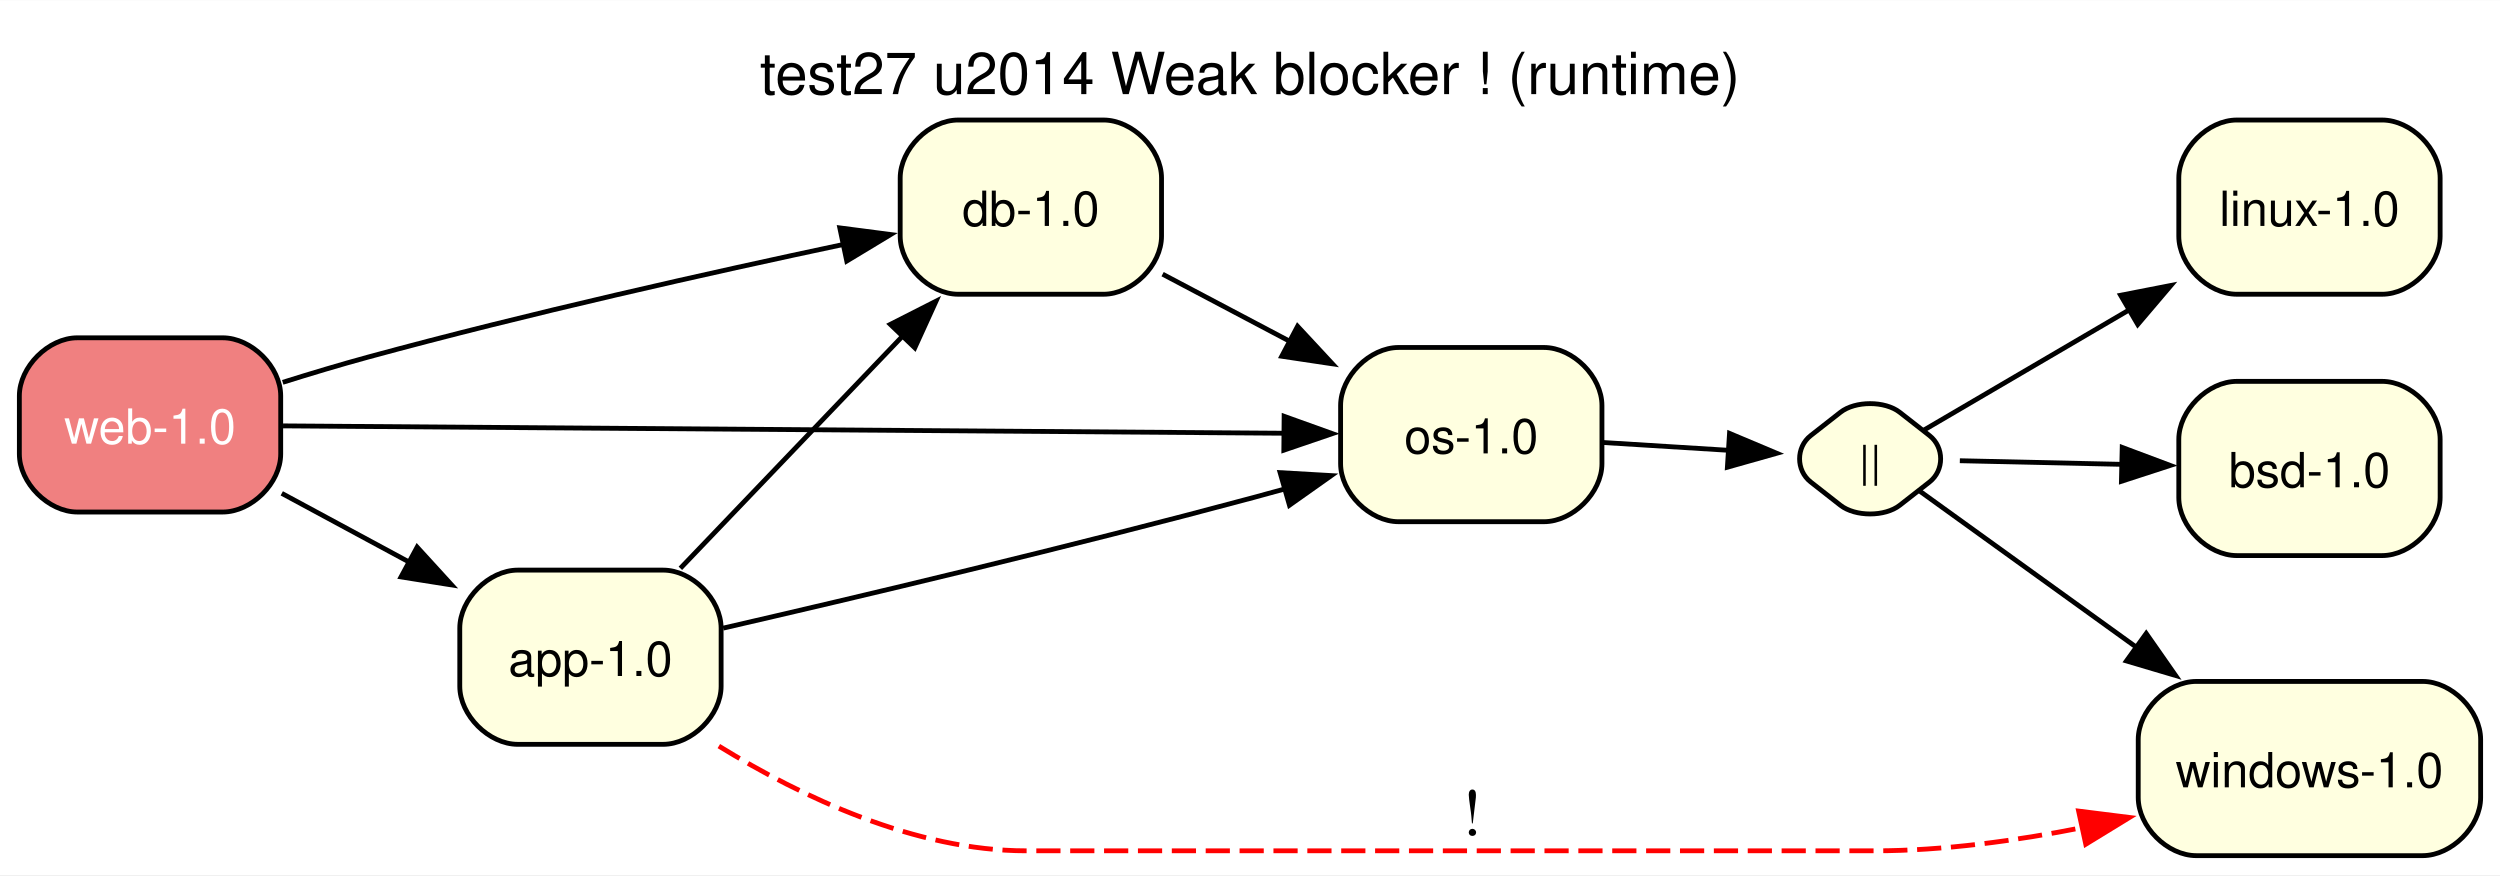
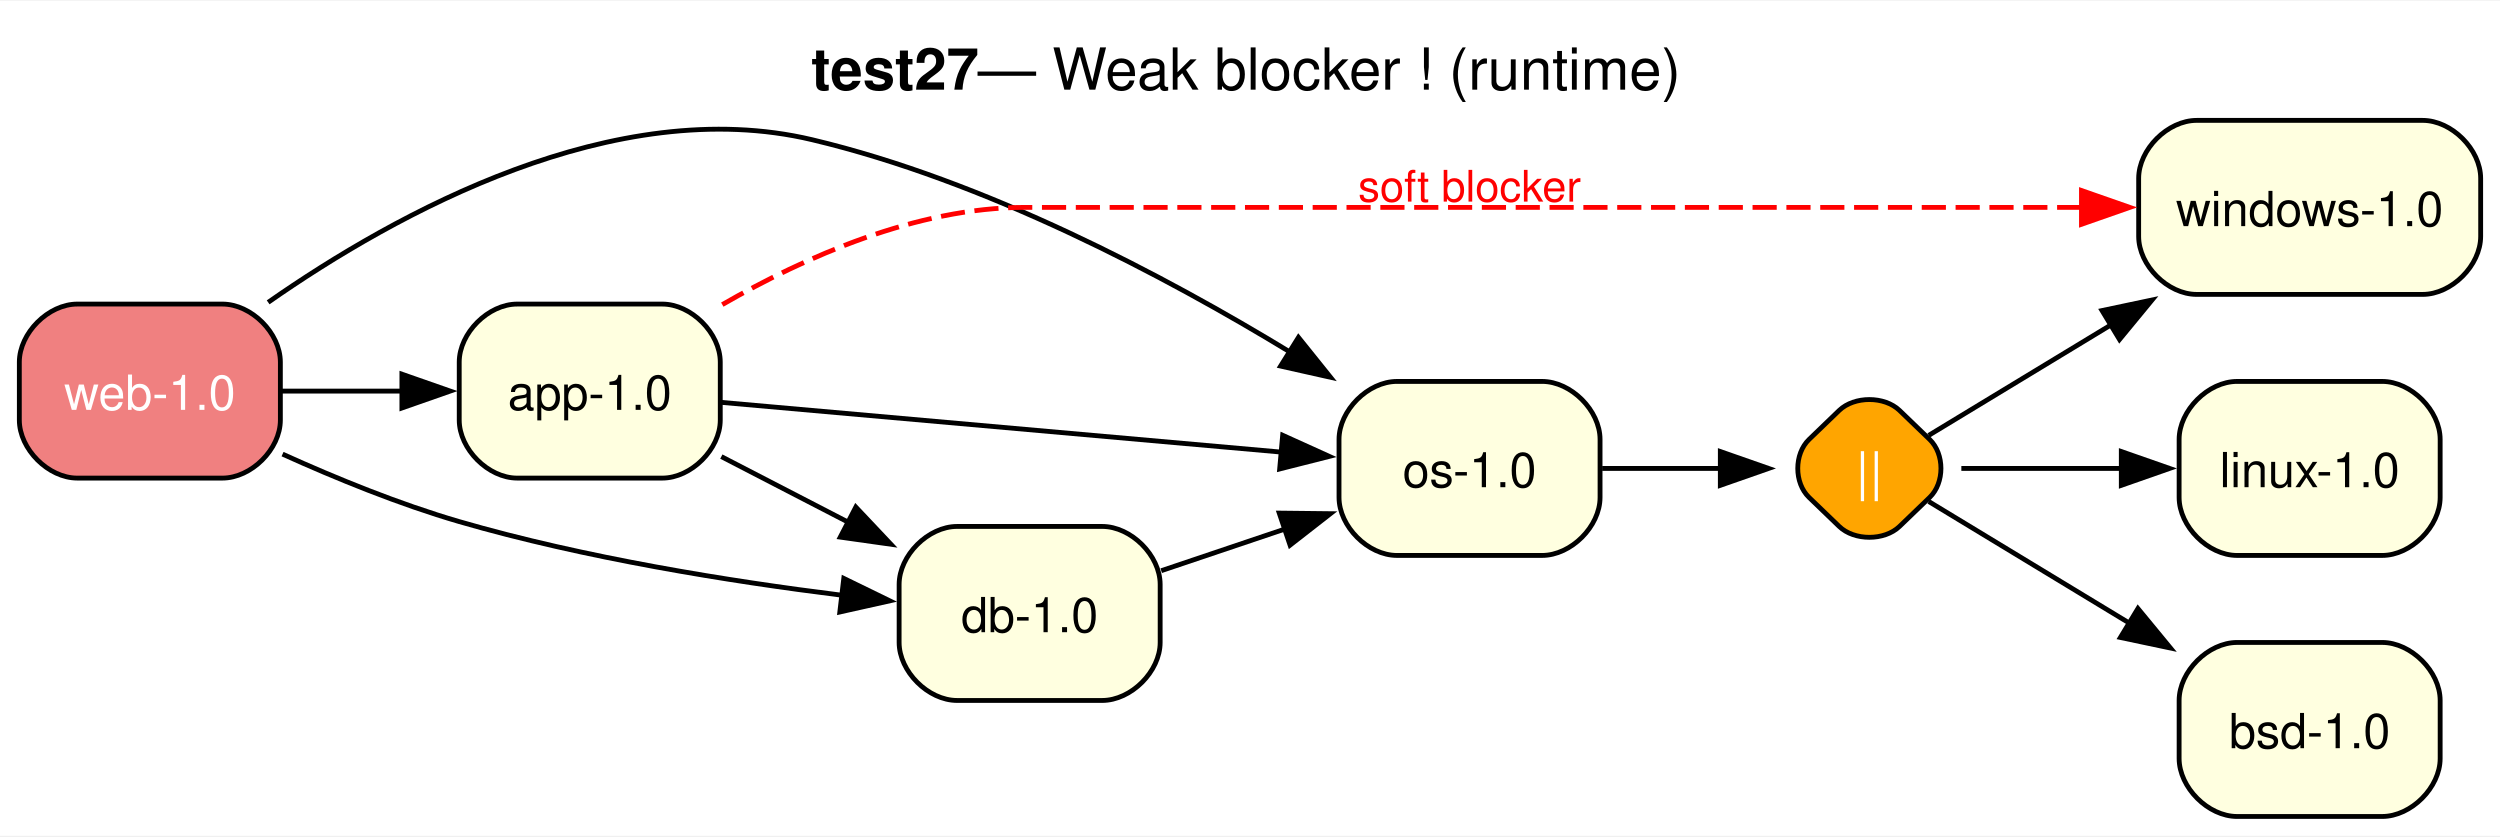
- <svg xmlns="http://www.w3.org/2000/svg" width="517pt" height="181pt" viewBox="0.00 0.00 516.56 180.75">
-   <g id="graph0" class="graph" transform="scale(1 1) rotate(0) translate(4 176.75)">
-     <polygon fill="white" stroke="none" points="-4,4 -4,-176.75 512.56,-176.75 512.56,4 -4,4" />
-     <text text-anchor="middle" x="254.28" y="-157.35" font-family="Helvetica,sans-Serif" font-size="12.00">test27 u2014 Weak blocker ! (runtime)</text>
+ <svg xmlns="http://www.w3.org/2000/svg" width="517pt" height="173pt" viewBox="0.00 0.00 517.17 172.75">
+   <g id="graph0" class="graph" transform="scale(1 1) rotate(0) translate(4 168.75)">
+     <polygon fill="white" stroke="none" points="-4,4 -4,-168.75 513.17,-168.75 513.17,4 -4,4" />
+     <text text-anchor="start" x="163.83" y="-150.35" font-family="Helvetica,sans-Serif" font-weight="bold" font-size="12.00">test27</text>
+     <text text-anchor="start" x="198.33" y="-150.35" font-family="Helvetica,sans-Serif" font-size="12.00"> — Weak blocker ! (runtime)</text>
    <g id="node1" class="node">
-       <path fill="lightyellow" stroke="black" d="M133,-59C133,-59 103,-59 103,-59 97,-59 91,-53 91,-47 91,-47 91,-35 91,-35 91,-29 97,-23 103,-23 103,-23 133,-23 133,-23 139,-23 145,-29 145,-35 145,-35 145,-47 145,-47 145,-53 139,-59 133,-59" />
-       <text text-anchor="middle" x="118" y="-37.12" font-family="Helvetica,sans-Serif" font-size="10.00">app-1.0</text>
+       <path fill="lightcoral" stroke="black" d="M42,-106C42,-106 12,-106 12,-106 6,-106 0,-100 0,-94 0,-94 0,-82 0,-82 0,-76 6,-70 12,-70 12,-70 42,-70 42,-70 48,-70 54,-76 54,-82 54,-82 54,-94 54,-94 54,-100 48,-106 42,-106" />
+       <text text-anchor="middle" x="27" y="-84.12" font-family="Helvetica,sans-Serif" font-size="10.00" fill="white">web-1.0</text>
+     </g>
+     <g id="node2" class="node">
+       <path fill="lightyellow" stroke="black" d="M133,-106C133,-106 103,-106 103,-106 97,-106 91,-100 91,-94 91,-94 91,-82 91,-82 91,-76 97,-70 103,-70 103,-70 133,-70 133,-70 139,-70 145,-76 145,-82 145,-82 145,-94 145,-94 145,-100 139,-106 133,-106" />
+       <text text-anchor="middle" x="118" y="-84.12" font-family="Helvetica,sans-Serif" font-size="10.00">app-1.0</text>
+     </g>
+     <g id="edge1" class="edge">
+       <path fill="none" stroke="black" d="M54.22,-88C62.12,-88 70.94,-88 79.43,-88" />
+       <polygon fill="black" stroke="black" points="79.14,-91.5 89.14,-88 79.14,-84.5 79.14,-91.5" />
    </g>
    <g id="node3" class="node">
-       <path fill="lightyellow" stroke="black" d="M224,-152C224,-152 194,-152 194,-152 188,-152 182,-146 182,-140 182,-140 182,-128 182,-128 182,-122 188,-116 194,-116 194,-116 224,-116 224,-116 230,-116 236,-122 236,-128 236,-128 236,-140 236,-140 236,-146 230,-152 224,-152" />
-       <text text-anchor="middle" x="209" y="-130.12" font-family="Helvetica,sans-Serif" font-size="10.00">db-1.0</text>
+       <path fill="lightyellow" stroke="black" d="M224,-60C224,-60 194,-60 194,-60 188,-60 182,-54 182,-48 182,-48 182,-36 182,-36 182,-30 188,-24 194,-24 194,-24 224,-24 224,-24 230,-24 236,-30 236,-36 236,-36 236,-48 236,-48 236,-54 230,-60 224,-60" />
+       <text text-anchor="middle" x="209" y="-38.12" font-family="Helvetica,sans-Serif" font-size="10.00">db-1.0</text>
    </g>
    <g id="edge2" class="edge">
-       <path fill="none" stroke="black" d="M136.58,-59.37C149.75,-73.13 167.95,-92.15 182.68,-107.54" />
-       <polygon fill="black" stroke="black" points="179.96,-109.77 189.41,-114.57 185.02,-104.93 179.96,-109.77" />
+       <path fill="none" stroke="black" d="M54.45,-74.96C65.52,-69.95 78.66,-64.59 91,-61 116.91,-53.47 146.98,-48.66 170.15,-45.77" />
+       <polygon fill="black" stroke="black" points="170.55,-49.25 180.07,-44.61 169.73,-42.3 170.55,-49.25" />
+     </g>
+     <g id="node4" class="node">
+       <path fill="lightyellow" stroke="black" d="M315,-90C315,-90 285,-90 285,-90 279,-90 273,-84 273,-78 273,-78 273,-66 273,-66 273,-60 279,-54 285,-54 285,-54 315,-54 315,-54 321,-54 327,-60 327,-66 327,-66 327,-78 327,-78 327,-84 321,-90 315,-90" />
+       <text text-anchor="middle" x="300" y="-68.12" font-family="Helvetica,sans-Serif" font-size="10.00">os-1.0</text>
+     </g>
+     <g id="edge3" class="edge">
+       <path fill="none" stroke="black" d="M51.47,-106.36C78.11,-124.96 123.18,-149.7 164,-140 199.77,-131.5 236.82,-111.94 263.04,-95.97" />
+       <polygon fill="black" stroke="black" points="264.61,-99.11 271.25,-90.85 260.91,-93.17 264.61,-99.11" />
+     </g>
+     <g id="edge5" class="edge">
+       <path fill="none" stroke="black" d="M145.22,-74.45C153.48,-70.18 162.75,-65.39 171.58,-60.82" />
+       <polygon fill="black" stroke="black" points="173.04,-64.01 180.31,-56.31 169.82,-57.79 173.04,-64.01" />
+     </g>
+     <g id="edge4" class="edge">
+       <path fill="none" stroke="black" d="M145.17,-85.67C175.75,-82.96 226.57,-78.44 261.37,-75.35" />
+       <polygon fill="black" stroke="black" points="261.34,-78.86 270.99,-74.49 260.72,-71.89 261.34,-78.86" />
+     </g>
+     <g id="node8" class="node">
+       <path fill="lightyellow" stroke="black" d="M497.17,-144C497.17,-144 450.42,-144 450.42,-144 444.42,-144 438.42,-138 438.42,-132 438.42,-132 438.42,-120 438.42,-120 438.42,-114 444.42,-108 450.42,-108 450.42,-108 497.17,-108 497.17,-108 503.17,-108 509.17,-114 509.17,-120 509.17,-120 509.17,-132 509.17,-132 509.17,-138 503.17,-144 497.17,-144" />
+       <text text-anchor="middle" x="473.79" y="-122.12" font-family="Helvetica,sans-Serif" font-size="10.00">windows-1.0</text>
+     </g>
+     <g id="edge6" class="edge">
+       <path fill="none" stroke="red" stroke-dasharray="5,2" d="M145.42,-105.89C162.51,-115.74 185.65,-126 208,-126 208,-126 208,-126 383.71,-126 397.73,-126 412.98,-126 426.84,-126" />
+       <polygon fill="red" stroke="red" points="426.59,-129.5 436.59,-126 426.59,-122.5 426.59,-129.5" />
+       <text text-anchor="middle" x="300" y="-127.2" font-family="Helvetica,sans-Serif" font-size="9.00" fill="red">soft blocker</text>
+     </g>
+     <g id="edge7" class="edge">
+       <path fill="none" stroke="black" d="M236.22,-50.84C244.3,-53.56 253.35,-56.61 262,-59.53" />
+       <polygon fill="black" stroke="black" points="260.63,-62.76 271.22,-62.64 262.87,-56.13 260.63,-62.76" />
+     </g>
+     <g id="node5" class="node">
+       <path fill="orange" stroke="black" d="M376.47,-84C376.47,-84 370.24,-78 370.24,-78 367.12,-75 367.12,-69 370.24,-66 370.24,-66 376.47,-60 376.47,-60 379.59,-57 385.83,-57 388.95,-60 388.95,-60 395.18,-66 395.18,-66 398.3,-69 398.3,-75 395.18,-78 395.18,-78 388.95,-84 388.95,-84 385.83,-87 379.59,-87 376.47,-84" />
+       <text text-anchor="middle" x="382.71" y="-67.55" font-family="Helvetica,sans-Serif" font-size="11.00" fill="white">||</text>
+     </g>
+     <g id="edge8" class="edge">
+       <path fill="none" stroke="black" d="M327.43,-72C335.33,-72 344.06,-72 352.15,-72" />
+       <polygon fill="black" stroke="black" points="351.88,-75.5 361.88,-72 351.88,-68.5 351.88,-75.5" />
    </g>
    <g id="node6" class="node">
-       <path fill="lightyellow" stroke="black" d="M315,-105C315,-105 285,-105 285,-105 279,-105 273,-99 273,-93 273,-93 273,-81 273,-81 273,-75 279,-69 285,-69 285,-69 315,-69 315,-69 321,-69 327,-75 327,-81 327,-81 327,-93 327,-93 327,-99 321,-105 315,-105" />
-       <text text-anchor="middle" x="300" y="-83.12" font-family="Helvetica,sans-Serif" font-size="10.00">os-1.0</text>
+       <path fill="lightyellow" stroke="black" d="M488.79,-90C488.79,-90 458.79,-90 458.79,-90 452.79,-90 446.79,-84 446.79,-78 446.79,-78 446.79,-66 446.79,-66 446.79,-60 452.79,-54 458.79,-54 458.79,-54 488.79,-54 488.79,-54 494.79,-54 500.79,-60 500.79,-66 500.79,-66 500.79,-78 500.79,-78 500.79,-84 494.79,-90 488.79,-90" />
+       <text text-anchor="middle" x="473.79" y="-68.12" font-family="Helvetica,sans-Serif" font-size="10.00">linux-1.0</text>
    </g>
-     <g id="edge1" class="edge">
-       <path fill="none" stroke="black" d="M145.42,-47.01C172.9,-53.34 217.11,-63.81 255,-74 257.13,-74.57 259.32,-75.18 261.53,-75.79" />
-       <polygon fill="black" stroke="black" points="260.5,-79.14 271.08,-78.53 262.43,-72.41 260.5,-79.14" />
-     </g>
-     <g id="node8" class="node">
-       <path fill="lightyellow" stroke="black" d="M496.56,-36C496.56,-36 449.81,-36 449.81,-36 443.81,-36 437.81,-30 437.81,-24 437.81,-24 437.81,-12 437.81,-12 437.81,-6 443.81,0 449.81,0 449.81,0 496.56,0 496.56,0 502.56,0 508.56,-6 508.56,-12 508.56,-12 508.56,-24 508.56,-24 508.56,-30 502.56,-36 496.56,-36" />
-       <text text-anchor="middle" x="473.19" y="-14.12" font-family="Helvetica,sans-Serif" font-size="10.00">windows-1.0</text>
-     </g>
-     <g id="edge3" class="edge">
-       <path fill="none" stroke="red" stroke-dasharray="5,2" d="M144.53,-22.64C161.63,-12.12 185.13,-1 208,-1 208,-1 208,-1 383.41,-1 397.51,-1 412.65,-3.09 426.36,-5.81" />
-       <polygon fill="red" stroke="red" points="425.49,-9.21 436,-7.89 426.97,-2.36 425.49,-9.21" />
-       <text text-anchor="middle" x="300" y="-4.2" font-family="Times,serif" font-size="14.00">!</text>
-     </g>
-     <g id="node2" class="node">
-       <path fill="lightyellow" stroke="black" d="M488.19,-98C488.19,-98 458.19,-98 458.19,-98 452.19,-98 446.19,-92 446.19,-86 446.19,-86 446.19,-74 446.19,-74 446.19,-68 452.19,-62 458.19,-62 458.19,-62 488.19,-62 488.19,-62 494.19,-62 500.19,-68 500.19,-74 500.19,-74 500.19,-86 500.19,-86 500.19,-92 494.19,-98 488.19,-98" />
-       <text text-anchor="middle" x="473.19" y="-76.12" font-family="Helvetica,sans-Serif" font-size="10.00">bsd-1.0</text>
-     </g>
-     <g id="edge4" class="edge">
-       <path fill="none" stroke="black" d="M236.22,-120.15C244.48,-115.79 253.75,-110.9 262.58,-106.23" />
-       <polygon fill="black" stroke="black" points="264.11,-109.38 271.32,-101.62 260.84,-103.19 264.11,-109.38" />
-     </g>
-     <g id="node4" class="node">
-       <path fill="lightyellow" stroke="black" d="M376.27,-91.6C376.27,-91.6 370.14,-86.8 370.14,-86.8 367.07,-84.4 367.07,-79.6 370.14,-77.2 370.14,-77.2 376.27,-72.4 376.27,-72.4 379.34,-70 385.48,-70 388.54,-72.4 388.54,-72.4 394.68,-77.2 394.68,-77.2 397.75,-79.6 397.75,-84.4 394.68,-86.8 394.68,-86.8 388.54,-91.6 388.54,-91.6 385.48,-94 379.34,-94 376.27,-91.6" />
-       <text text-anchor="middle" x="382.41" y="-78.33" font-family="Helvetica,sans-Serif" font-size="9.00">||</text>
-     </g>
-     <g id="edge7" class="edge">
-       <path fill="none" stroke="black" d="M400.95,-81.6C410.57,-81.39 422.9,-81.11 434.58,-80.85" />
-       <polygon fill="black" stroke="black" points="434.5,-84.35 444.42,-80.63 434.34,-77.35 434.5,-84.35" />
-     </g>
-     <g id="node5" class="node">
-       <path fill="lightyellow" stroke="black" d="M488.19,-152C488.19,-152 458.19,-152 458.19,-152 452.19,-152 446.19,-146 446.19,-140 446.19,-140 446.19,-128 446.19,-128 446.19,-122 452.19,-116 458.19,-116 458.19,-116 488.19,-116 488.19,-116 494.19,-116 500.19,-122 500.19,-128 500.19,-128 500.19,-140 500.19,-140 500.19,-146 494.19,-152 488.19,-152" />
-       <text text-anchor="middle" x="473.19" y="-130.12" font-family="Helvetica,sans-Serif" font-size="10.00">linux-1.0</text>
-     </g>
-     <g id="edge6" class="edge">
-       <path fill="none" stroke="black" d="M393.59,-87.97C403.98,-94.05 420.71,-103.85 436.06,-112.84" />
-       <polygon fill="black" stroke="black" points="434.17,-115.79 444.57,-117.82 437.71,-109.75 434.17,-115.79" />
-     </g>
-     <g id="edge8" class="edge">
-       <path fill="none" stroke="black" d="M392.57,-75.39C403.17,-67.76 421.23,-54.74 437.47,-43.03" />
-       <polygon fill="black" stroke="black" points="439.46,-45.91 445.53,-37.22 435.37,-40.23 439.46,-45.91" />
-     </g>
-     <g id="edge5" class="edge">
-       <path fill="none" stroke="black" d="M327.33,-85.36C335.67,-84.84 344.92,-84.27 353.38,-83.74" />
-       <polygon fill="black" stroke="black" points="353.36,-87.25 363.12,-83.14 352.92,-80.26 353.36,-87.25" />
+     <g id="edge9" class="edge">
+       <path fill="none" stroke="black" d="M401.74,-72C411.35,-72 423.54,-72 435.11,-72" />
+       <polygon fill="black" stroke="black" points="434.83,-75.5 444.83,-72 434.83,-68.5 434.83,-75.5" />
    </g>
    <g id="node7" class="node">
-       <path fill="lightcoral" stroke="black" d="M42,-107C42,-107 12,-107 12,-107 6,-107 0,-101 0,-95 0,-95 0,-83 0,-83 0,-77 6,-71 12,-71 12,-71 42,-71 42,-71 48,-71 54,-77 54,-83 54,-83 54,-95 54,-95 54,-101 48,-107 42,-107" />
-       <text text-anchor="middle" x="27" y="-85.12" font-family="Helvetica,sans-Serif" font-size="10.00" fill="white">web-1.0</text>
+       <path fill="lightyellow" stroke="black" d="M488.79,-36C488.79,-36 458.79,-36 458.79,-36 452.79,-36 446.79,-30 446.79,-24 446.79,-24 446.79,-12 446.79,-12 446.79,-6 452.79,0 458.79,0 458.79,0 488.79,0 488.79,0 494.79,0 500.79,-6 500.79,-12 500.79,-12 500.79,-24 500.79,-24 500.79,-30 494.79,-36 488.79,-36" />
+       <text text-anchor="middle" x="473.79" y="-14.12" font-family="Helvetica,sans-Serif" font-size="10.00">bsd-1.0</text>
    </g>
    <g id="edge10" class="edge">
-       <path fill="none" stroke="black" d="M54.22,-74.86C62.48,-70.41 71.75,-65.41 80.58,-60.64" />
-       <polygon fill="black" stroke="black" points="82.19,-63.75 89.33,-55.93 78.86,-57.59 82.19,-63.75" />
+       <path fill="none" stroke="black" d="M394.99,-65.16C405.52,-58.78 421.79,-48.91 436.74,-39.85" />
+       <polygon fill="black" stroke="black" points="438.27,-43.02 445.01,-34.84 434.64,-37.03 438.27,-43.02" />
    </g>
    <g id="edge11" class="edge">
-       <path fill="none" stroke="black" d="M54.42,-97.8C60.19,-99.61 66.28,-101.44 72,-103 105.02,-112 143.02,-120.51 170.45,-126.33" />
-       <polygon fill="black" stroke="black" points="169.52,-129.71 180.03,-128.34 170.96,-122.86 169.52,-129.71" />
-     </g>
-     <g id="edge9" class="edge">
-       <path fill="none" stroke="black" d="M54.48,-88.8C102.87,-88.45 205.72,-87.69 261.37,-87.28" />
-       <polygon fill="black" stroke="black" points="261.33,-90.78 271.3,-87.2 261.27,-83.78 261.33,-90.78" />
+       <path fill="none" stroke="black" d="M394.99,-78.84C404.56,-84.64 418.89,-93.32 432.65,-101.67" />
+       <polygon fill="black" stroke="black" points="430.84,-104.66 441.2,-106.85 434.46,-98.67 430.84,-104.66" />
    </g>
  </g>
</svg>
